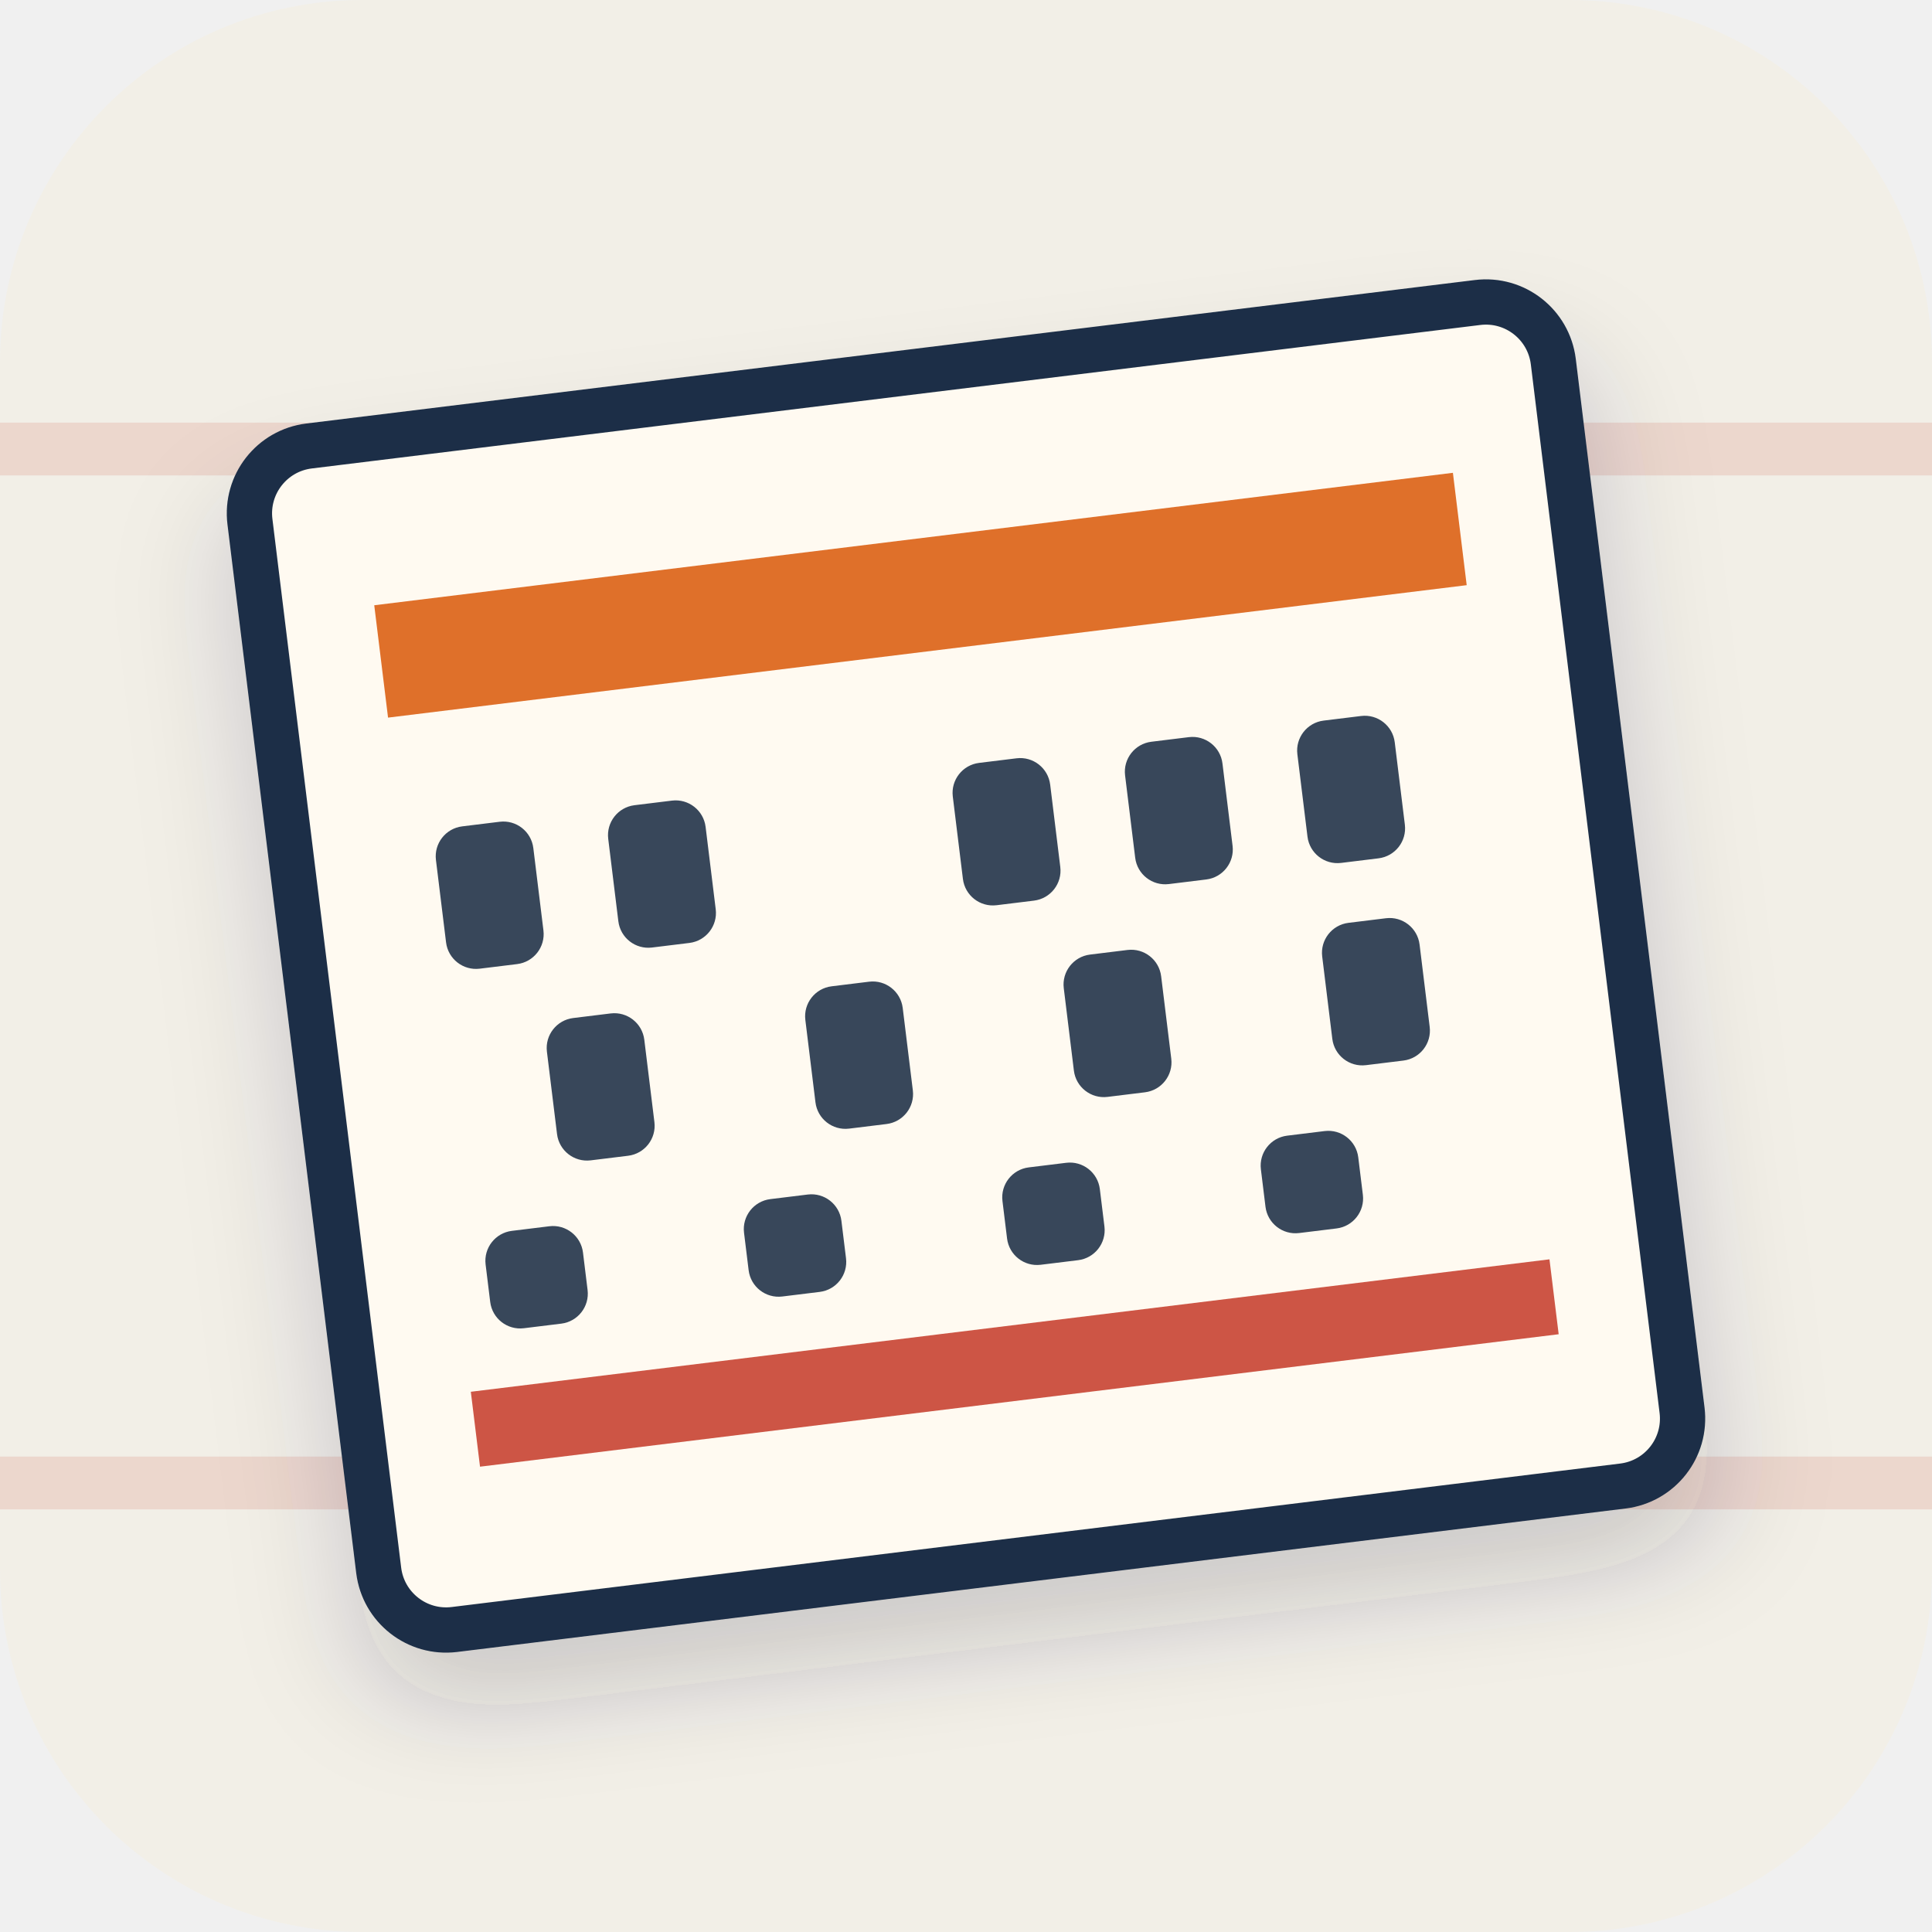
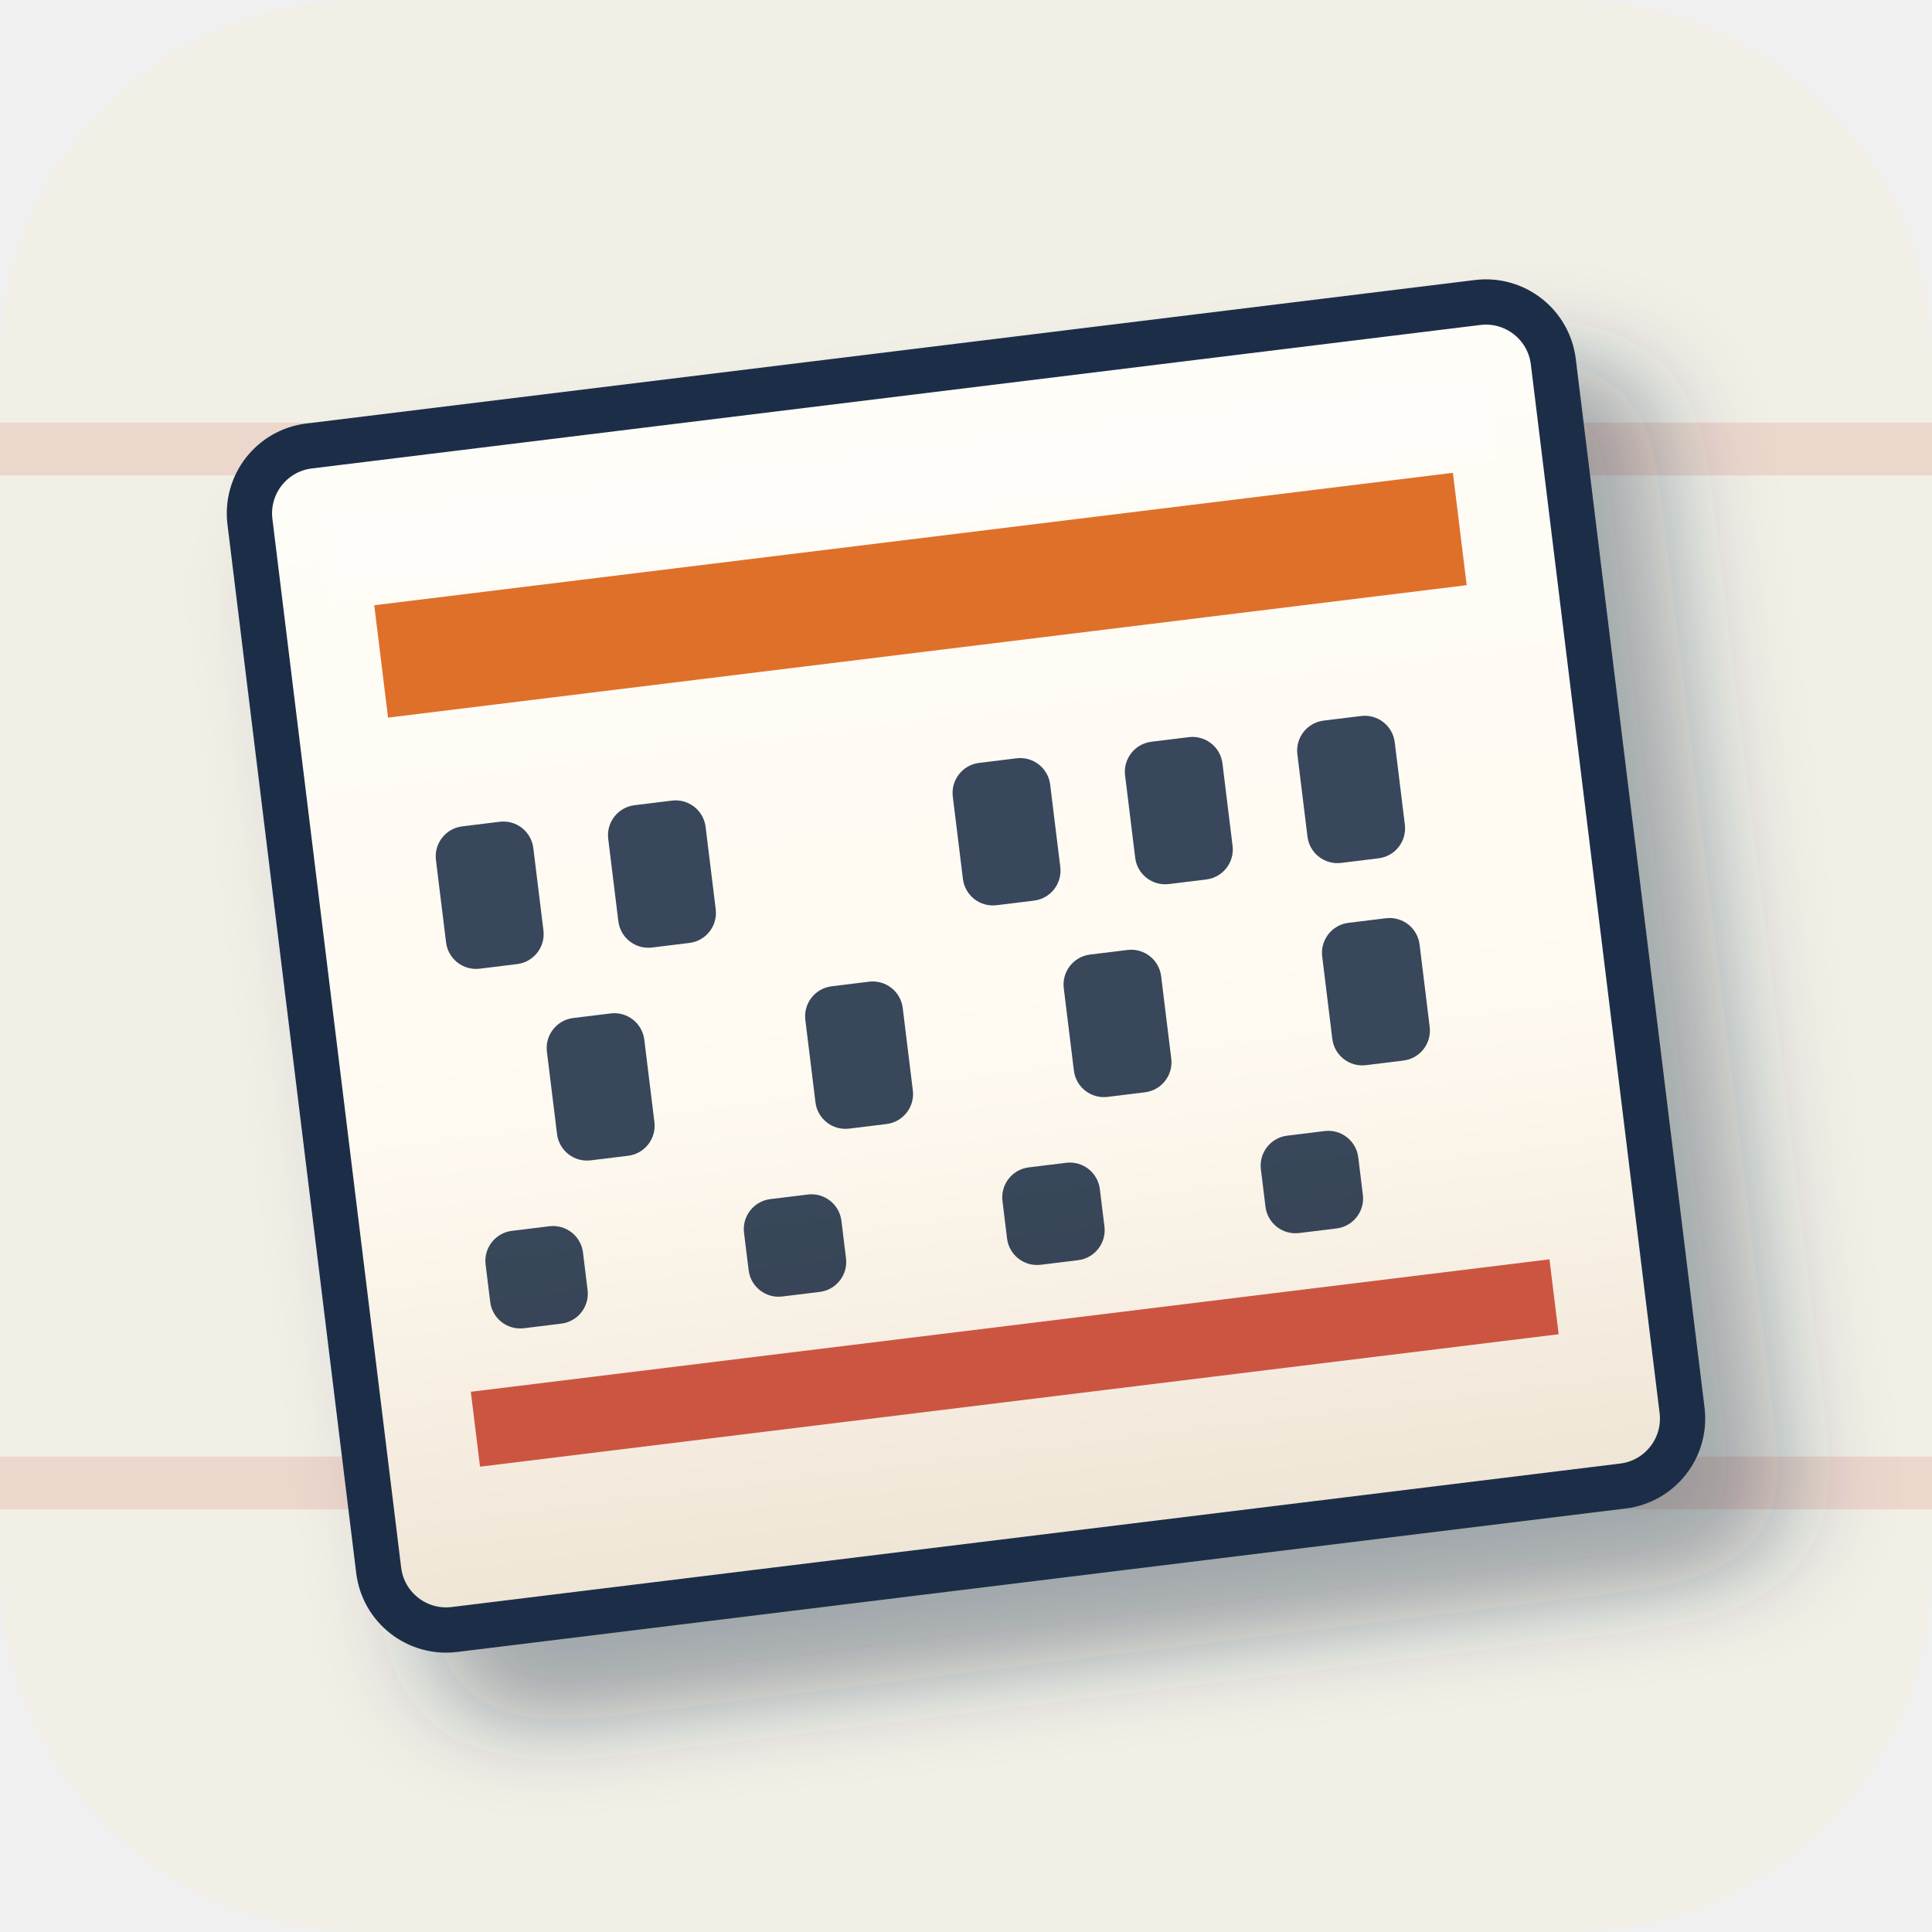
<svg xmlns="http://www.w3.org/2000/svg" viewBox="0 0 512 512" role="img" aria-label="Turing-peli reikakortti-ikoni">
  <defs>
+     <linearGradient id="card-surface" x1="0" y1="98" x2="0" y2="414" gradientUnits="userSpaceOnUse">
+       <stop offset="0" stop-color="#fffdf8" />
+       <stop offset="0.58" stop-color="#fffaf1" />
+       <stop offset="1" stop-color="#efe5d6" />
+     </linearGradient>
    <filter id="card-shadow" x="-20%" y="-20%" width="140%" height="140%">
-       <feDropShadow dx="0" dy="16" stdDeviation="14" flood-color="#1f2f46" flood-opacity="0.18" />
+       <feDropShadow dx="18" dy="22" stdDeviation="13" flood-color="#1f2f46" flood-opacity="0.38" />
    </filter>
  </defs>
  <rect width="512" height="512" rx="96" fill="#f2efe7" />
  <path d="M0 112h512v14H0zM0 386h512v14H0z" fill="#c63f2d" opacity="0.14" />
  <g transform="rotate(-7 256 256)" filter="url(#card-shadow)">
-     <rect x="82" y="98" width="348" height="316" rx="18" fill="#fffaf1" stroke="#1f2f46" stroke-width="12" />
+     <rect x="82" y="98" width="348" height="316" rx="18" fill="url(#card-surface)" stroke="#1f2f46" stroke-width="12" />
+     <path d="M100 116h312v24H100z" fill="#ffffff" opacity="0.22" />
    <path d="M112 142h288v30H112z" fill="#df6f2b" />
    <path d="M112 352h288v20H112z" fill="#c63f2d" opacity="0.88" />
    <g fill="#1f2f46" opacity="0.88">
      <rect x="120" y="203" width="26" height="38" rx="8" />
      <rect x="166" y="203" width="26" height="38" rx="8" />
      <rect x="258" y="203" width="26" height="38" rx="8" />
      <rect x="304" y="203" width="26" height="38" rx="8" />
      <rect x="350" y="203" width="26" height="38" rx="8" />
      <rect x="143" y="257" width="26" height="38" rx="8" />
      <rect x="212" y="257" width="26" height="38" rx="8" />
      <rect x="281" y="257" width="26" height="38" rx="8" />
      <rect x="350" y="257" width="26" height="38" rx="8" />
      <rect x="120" y="311" width="26" height="26" rx="8" />
      <rect x="189" y="311" width="26" height="26" rx="8" />
      <rect x="258" y="311" width="26" height="26" rx="8" />
      <rect x="327" y="311" width="26" height="26" rx="8" />
    </g>
  </g>
</svg>
